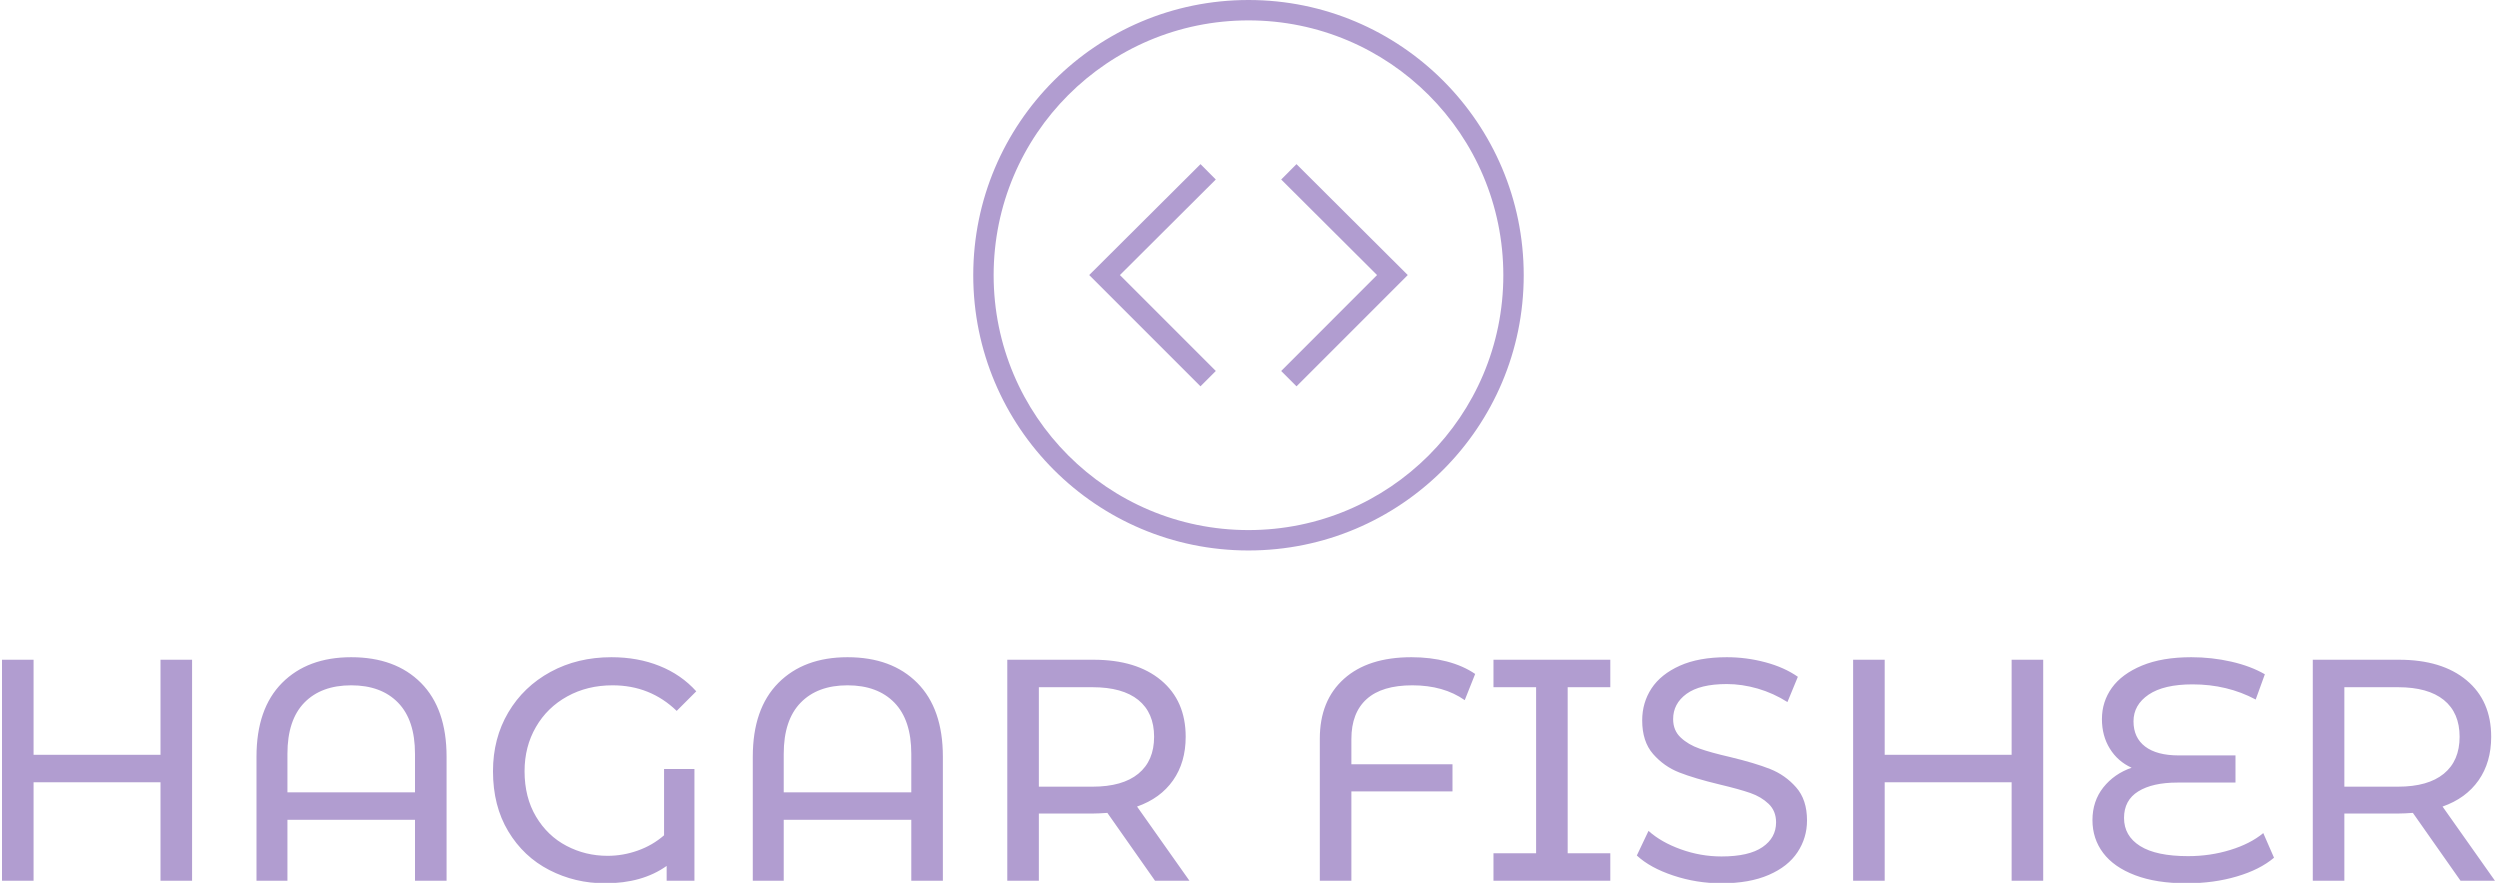
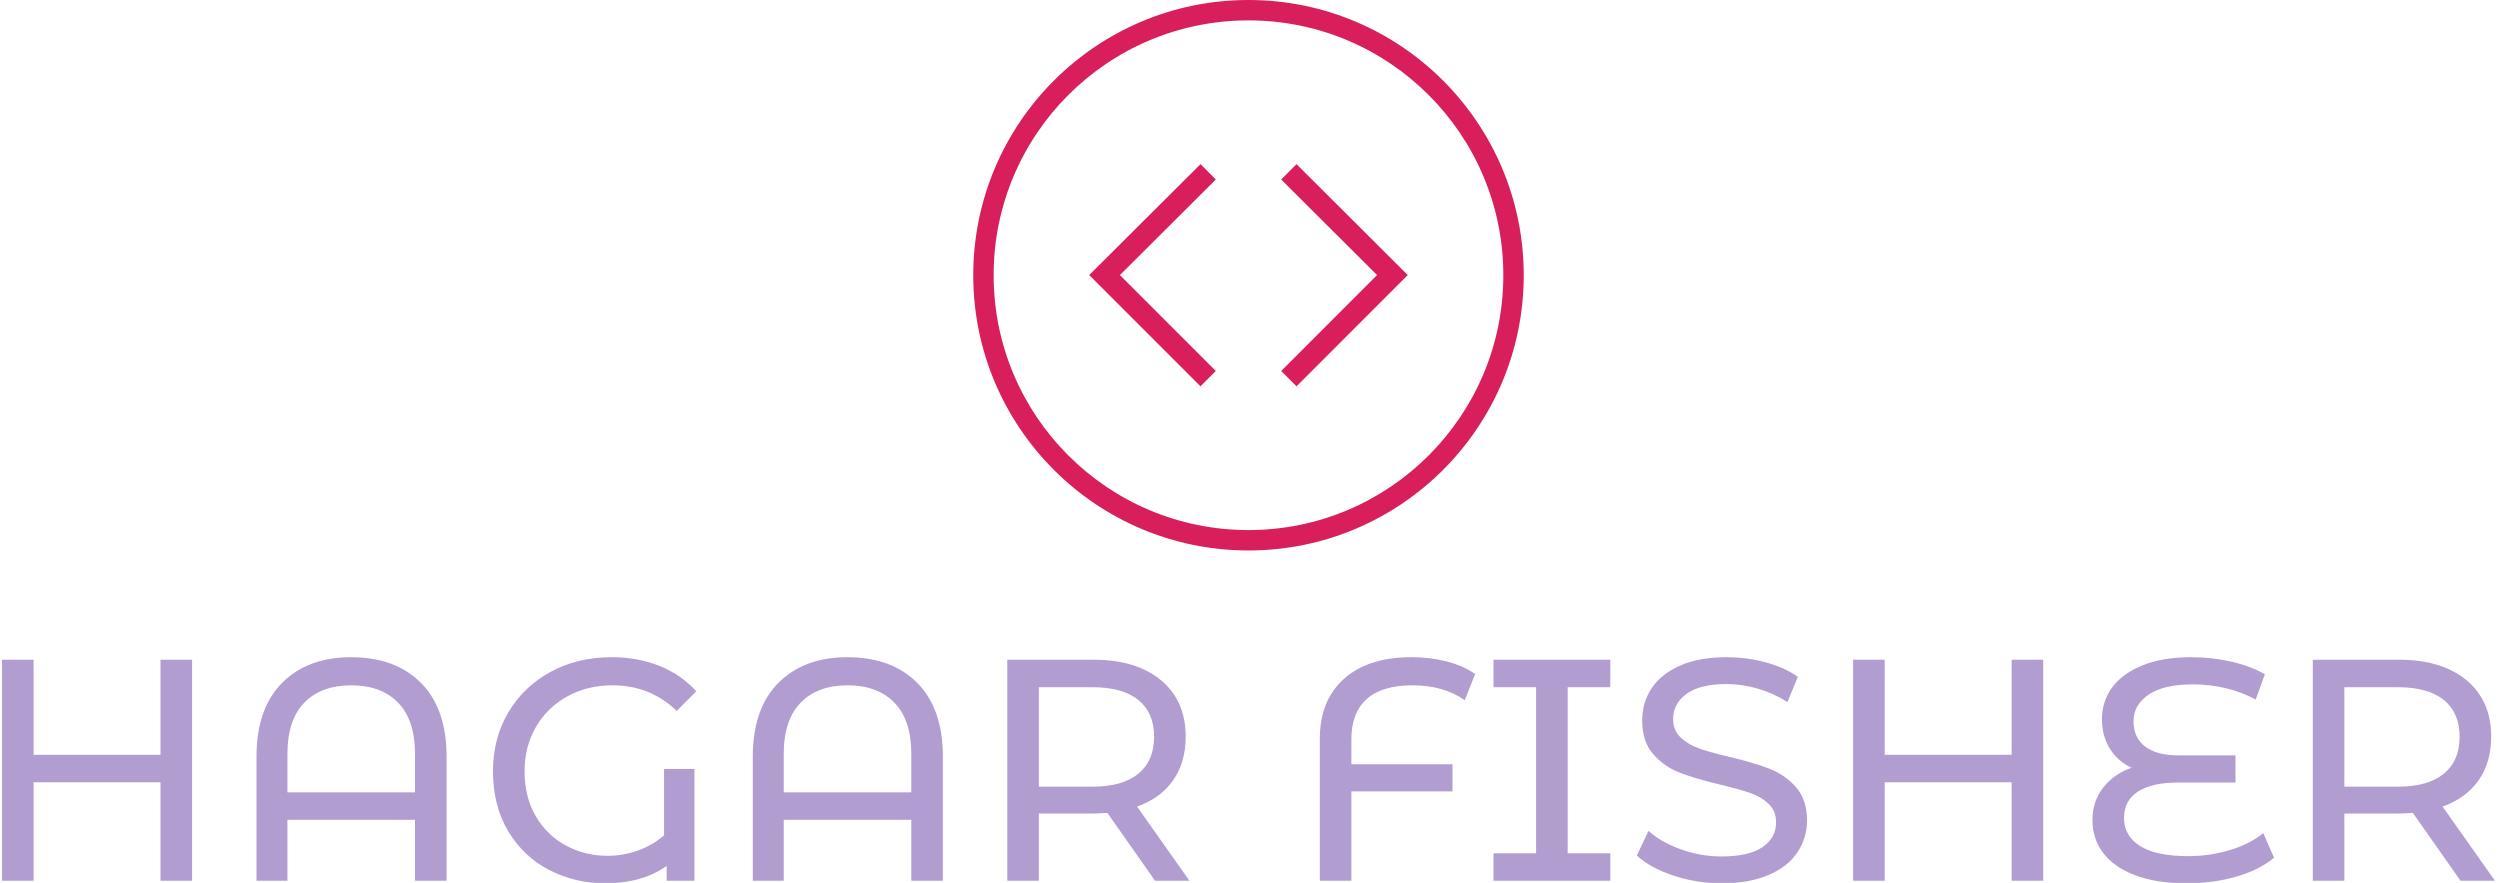
<svg xmlns="http://www.w3.org/2000/svg" version="1.1" width="1000" height="353" viewBox="0 0 1000 353">
  <g transform="matrix(1,0,0,1,-0.6060606,0.1585625)">
    <svg viewBox="0 0 396 140" data-background-color="#242038" preserveAspectRatio="xMidYMid meet" height="353" width="1000">
      <g id="tight-bounds" transform="matrix(1,0,0,1,0.24,-0.06288599)">
        <svg viewBox="0 0 395.52 140.126" height="140.126" width="395.52">
          <g>
            <svg viewBox="0 0 395.52 140.126" height="140.126" width="395.52">
              <g transform="matrix(1,0,0,1,0,104.2605)">
                <svg viewBox="0 0 395.52 35.865" height="35.865" width="395.52">
                  <g id="textblocktransform">
                    <svg viewBox="0 0 395.52 35.865" height="35.865" width="395.52" id="textblock">
                      <g>
                        <svg viewBox="0 0 395.52 35.865" height="35.865" width="395.52">
                          <g transform="matrix(1,0,0,1,0,0)">
                            <svg width="395.52" viewBox="5.25 -35.4 394.77 35.8" height="35.865" data-palette-color="#b19dd0">
                              <path d="M30.35-35L35.35-35 35.35 0 30.35 0 30.35-15.6 10.25-15.6 10.25 0 5.25 0 5.25-35 10.25-35 10.25-19.95 30.35-19.95 30.35-35ZM60.55-35.4Q67.55-35.4 71.6-31.33 75.65-27.25 75.65-19.65L75.65-19.65 75.65 0 70.65 0 70.65-9.65 50.45-9.65 50.45 0 45.55 0 45.55-19.65Q45.55-27.25 49.6-31.33 53.65-35.4 60.55-35.4L60.55-35.4ZM50.45-14L70.65-14 70.65-20.1Q70.65-25.45 67.97-28.2 65.3-30.95 60.55-30.95L60.55-30.95Q55.8-30.95 53.12-28.2 50.45-25.45 50.45-20.1L50.45-20.1 50.45-14ZM110.09-7.2L110.09-17.7 114.9-17.7 114.9 0 110.5 0 110.5-2.35Q106.64 0.4 100.75 0.4L100.75 0.4Q96 0.4 91.92-1.7 87.84-3.8 85.42-7.83 83-11.85 83-17.35L83-17.35Q83-22.55 85.42-26.65 87.84-30.75 92.12-33.08 96.39-35.4 101.75-35.4L101.75-35.4Q105.94-35.4 109.37-34.02 112.8-32.65 115.19-30L115.19-30 112.09-26.9Q107.89-30.95 101.94-30.95L101.94-30.95Q97.94-30.95 94.77-29.2 91.59-27.45 89.8-24.35 88-21.25 88-17.35L88-17.35Q88-13.2 89.82-10.15 91.64-7.1 94.64-5.53 97.64-3.95 101.14-3.95L101.14-3.95Q103.59-3.95 105.92-4.78 108.25-5.6 110.09-7.2L110.09-7.2ZM139.14-35.4Q146.14-35.4 150.19-31.33 154.24-27.25 154.24-19.65L154.24-19.65 154.24 0 149.24 0 149.24-9.65 129.04-9.65 129.04 0 124.14 0 124.14-19.65Q124.14-27.25 128.19-31.33 132.24-35.4 139.14-35.4L139.14-35.4ZM129.04-14L149.24-14 149.24-20.1Q149.24-25.45 146.57-28.2 143.89-30.95 139.14-30.95L139.14-30.95Q134.39-30.95 131.72-28.2 129.04-25.45 129.04-20.1L129.04-20.1 129.04-14ZM193.29 0L187.84 0 180.29-10.75Q178.89-10.65 178.09-10.65L178.09-10.65 169.44-10.65 169.44 0 164.44 0 164.44-35 178.09-35Q184.89-35 188.79-31.75 192.69-28.5 192.69-22.8L192.69-22.8Q192.69-18.75 190.69-15.9 188.69-13.05 184.99-11.75L184.99-11.75 193.29 0ZM177.94-14.9Q182.69-14.9 185.19-16.95 187.69-19 187.69-22.8L187.69-22.8Q187.69-26.6 185.19-28.63 182.69-30.65 177.94-30.65L177.94-30.65 169.44-30.65 169.44-14.9 177.94-14.9ZM228.58-30.95Q223.78-30.95 221.36-28.78 218.93-26.6 218.93-22.45L218.93-22.45 218.93-18.45 234.94-18.45 234.94-14.15 218.93-14.15 218.93 0 213.93 0 213.93-22.5Q213.93-28.55 217.76-31.98 221.58-35.4 228.44-35.4L228.44-35.4Q231.44-35.4 234.03-34.73 236.63-34.05 238.53-32.75L238.53-32.75 236.88-28.6Q233.53-30.95 228.58-30.95L228.58-30.95ZM259.93-30.65L253.18-30.65 253.18-4.35 259.93-4.35 259.93 0 241.43 0 241.43-4.35 248.18-4.35 248.18-30.65 241.43-30.65 241.43-35 259.93-35 259.93-30.65ZM277.53 0.4Q273.58 0.4 269.9-0.83 266.23-2.05 264.13-4L264.13-4 265.98-7.9Q267.98-6.1 271.1-4.98 274.23-3.85 277.53-3.85L277.53-3.85Q281.88-3.85 284.03-5.33 286.18-6.8 286.18-9.25L286.18-9.25Q286.18-11.05 285-12.18 283.83-13.3 282.1-13.9 280.38-14.5 277.23-15.25L277.23-15.25Q273.28-16.2 270.85-17.15 268.43-18.1 266.7-20.08 264.98-22.05 264.98-25.4L264.98-25.4Q264.98-28.2 266.45-30.45 267.93-32.7 270.93-34.05 273.93-35.4 278.38-35.4L278.38-35.4Q281.48-35.4 284.48-34.6 287.48-33.8 289.63-32.3L289.63-32.3 287.98-28.3Q285.78-29.7 283.28-30.43 280.78-31.15 278.38-31.15L278.38-31.15Q274.13-31.15 272-29.6 269.88-28.05 269.88-25.6L269.88-25.6Q269.88-23.8 271.08-22.68 272.28-21.55 274.06-20.93 275.83-20.3 278.88-19.6L278.88-19.6Q282.83-18.65 285.23-17.7 287.63-16.75 289.35-14.8 291.08-12.85 291.08-9.55L291.08-9.55Q291.08-6.8 289.58-4.53 288.08-2.25 285.03-0.93 281.98 0.4 277.53 0.4L277.53 0.4ZM323.48-35L328.48-35 328.48 0 323.48 0 323.48-15.6 303.38-15.6 303.38 0 298.38 0 298.38-35 303.38-35 303.38-19.95 323.48-19.95 323.48-35ZM363.33-7.55L365.03-3.65Q362.78-1.75 359.13-0.68 355.48 0.4 351.18 0.4L351.18 0.4Q346.38 0.4 343.03-0.88 339.68-2.15 337.98-4.4 336.28-6.65 336.28-9.6L336.28-9.6Q336.28-12.6 338-14.78 339.73-16.95 342.48-17.9L342.48-17.9Q340.28-18.9 339.03-20.93 337.78-22.95 337.78-25.6L337.78-25.6Q337.78-28.35 339.35-30.55 340.93-32.75 344.13-34.08 347.33-35.4 351.93-35.4L351.93-35.4Q355.18-35.4 358.25-34.7 361.33-34 363.58-32.7L363.58-32.7 362.13-28.7Q357.63-31.1 352.13-31.1L352.13-31.1Q347.58-31.1 345.18-29.48 342.78-27.85 342.78-25.25L342.78-25.25Q342.78-22.65 344.63-21.25 346.48-19.85 349.93-19.85L349.93-19.85 358.93-19.85 358.93-15.55 349.73-15.55Q345.78-15.55 343.53-14.15 341.28-12.75 341.28-9.95L341.28-9.95Q341.28-7.1 343.83-5.5 346.38-3.9 351.43-3.9L351.43-3.9Q354.93-3.9 358.1-4.88 361.28-5.85 363.33-7.55L363.33-7.55ZM400.02 0L394.57 0 387.02-10.75Q385.62-10.65 384.82-10.65L384.82-10.65 376.17-10.65 376.17 0 371.17 0 371.17-35 384.82-35Q391.62-35 395.52-31.75 399.42-28.5 399.42-22.8L399.42-22.8Q399.42-18.75 397.42-15.9 395.42-13.05 391.72-11.75L391.72-11.75 400.02 0ZM384.67-14.9Q389.42-14.9 391.92-16.95 394.42-19 394.42-22.8L394.42-22.8Q394.42-26.6 391.92-28.63 389.42-30.65 384.67-30.65L384.67-30.65 376.17-30.65 376.17-14.9 384.67-14.9Z" opacity="1" transform="matrix(1,0,0,1,0,0)" fill="#b19dd0" class="undefined-text-0" data-fill-palette-color="primary" id="text-0" />
                            </svg>
                          </g>
                        </svg>
                      </g>
                    </svg>
                  </g>
                </svg>
              </g>
              <g transform="matrix(1,0,0,1,154.0967,0)">
                <svg viewBox="0 0 87.327 87.327" height="87.327" width="87.327">
                  <g>
                    <svg />
                  </g>
                  <g id="icon-0">
                    <svg viewBox="0 0 87.327 87.327" height="87.327" width="87.327">
                      <g>
-                         <path d="M0 43.663c0-24.115 19.549-43.663 43.663-43.663 24.115 0 43.663 19.549 43.664 43.663 0 24.115-19.549 43.663-43.664 43.664-24.115 0-43.663-19.549-43.663-43.664zM43.663 84.092c22.328 0 40.429-18.101 40.429-40.429 0-22.328-18.101-40.429-40.429-40.429-22.328 0-40.429 18.101-40.429 40.429 0 22.328 18.101 40.429 40.429 40.429z" data-fill-palette-color="tertiary" fill="#b19dd0" stroke="transparent" />
+                         <path d="M0 43.663c0-24.115 19.549-43.663 43.663-43.663 24.115 0 43.663 19.549 43.664 43.663 0 24.115-19.549 43.663-43.664 43.664-24.115 0-43.663-19.549-43.663-43.664zM43.663 84.092c22.328 0 40.429-18.101 40.429-40.429 0-22.328-18.101-40.429-40.429-40.429-22.328 0-40.429 18.101-40.429 40.429 0 22.328 18.101 40.429 40.429 40.429z" data-fill-palette-color="tertiary" fill="#d81e5b" stroke="transparent" />
                      </g>
                      <g transform="matrix(1,0,0,1,18.39543,26.04026)">
                        <svg viewBox="0 0 50.536 35.246" height="35.246" width="50.536">
                          <g>
                            <svg version="1.1" x="0" y="0" viewBox="1.012 8.212 47.625 33.216" enable-background="new 0 0 50 50" xml:space="preserve" height="35.246" width="50.536" class="icon-g$-0" data-fill-palette-color="accent" id="g$-0">
-                               <g fill="#b19dd0" data-fill-palette-color="accent">
-                                 <polygon fill="#b19dd0" points="19.937,10.508 17.653,8.212 1.012,24.792 17.647,41.428 19.94,39.135 5.603,24.794  " data-fill-palette-color="accent" />
-                                 <polygon fill="#b19dd0" points="29.714,10.508 44.046,24.794 29.711,39.135 32.004,41.428 48.637,24.792 32.001,8.212  " data-fill-palette-color="accent" />
+                               <g fill="#d81e5b" data-fill-palette-color="accent">
+                                 <polygon fill="#d81e5b" points="19.937,10.508 17.653,8.212 1.012,24.792 17.647,41.428 19.94,39.135 5.603,24.794  " data-fill-palette-color="accent" />
+                                 <polygon fill="#d81e5b" points="29.714,10.508 44.046,24.794 29.711,39.135 32.004,41.428 48.637,24.792 32.001,8.212  " data-fill-palette-color="accent" />
                              </g>
                            </svg>
                          </g>
                        </svg>
                      </g>
                    </svg>
                  </g>
                </svg>
              </g>
              <g />
            </svg>
          </g>
          <defs />
        </svg>
        <rect width="395.52" height="140.126" fill="none" stroke="none" visibility="hidden" />
      </g>
    </svg>
  </g>
</svg>
